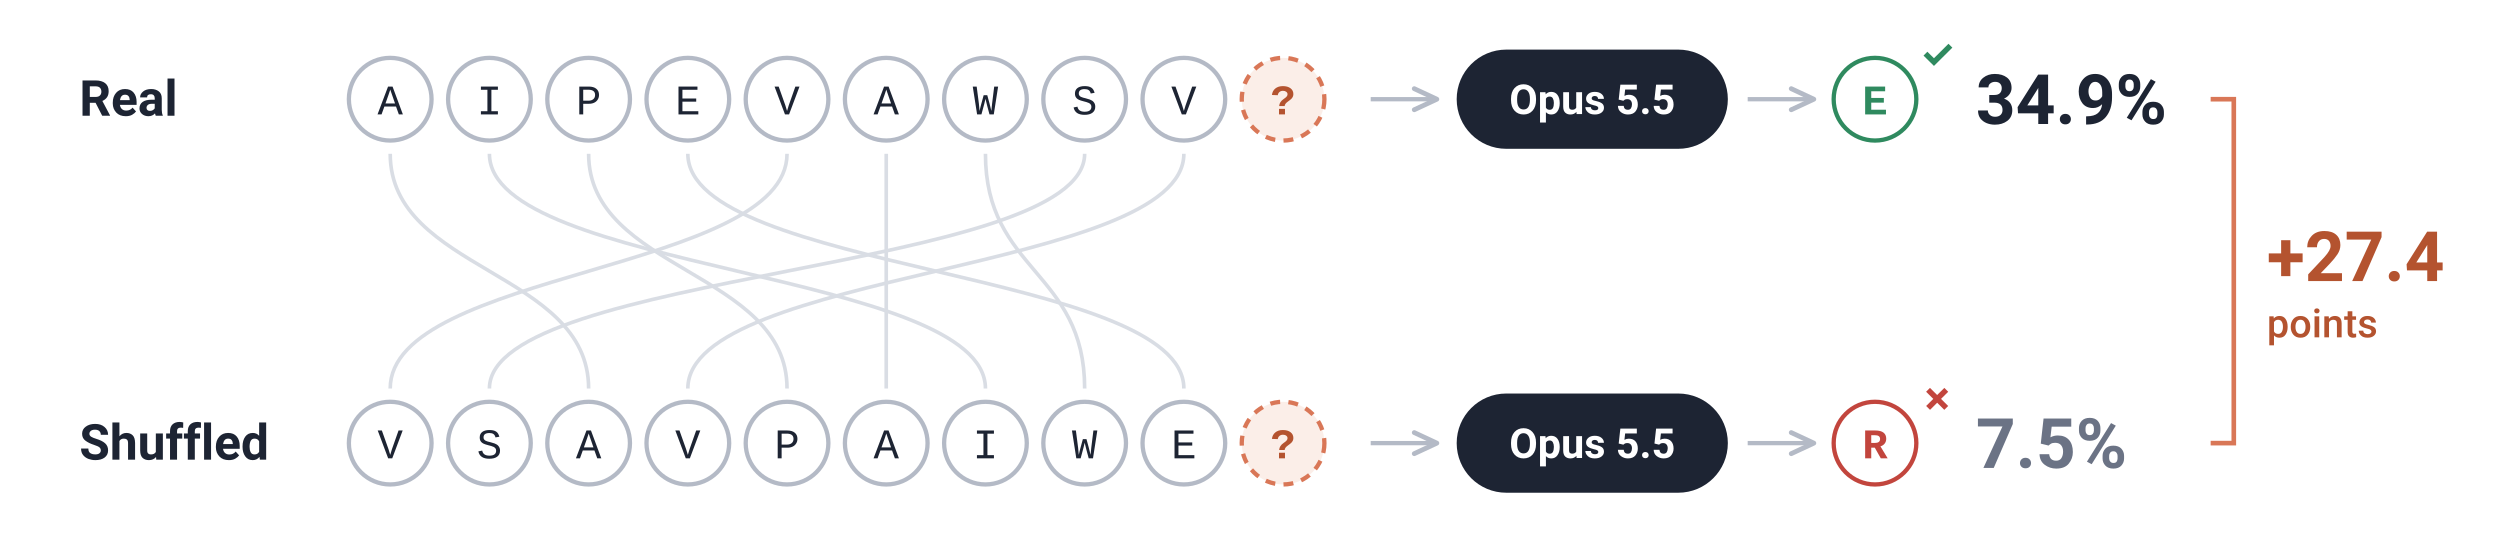
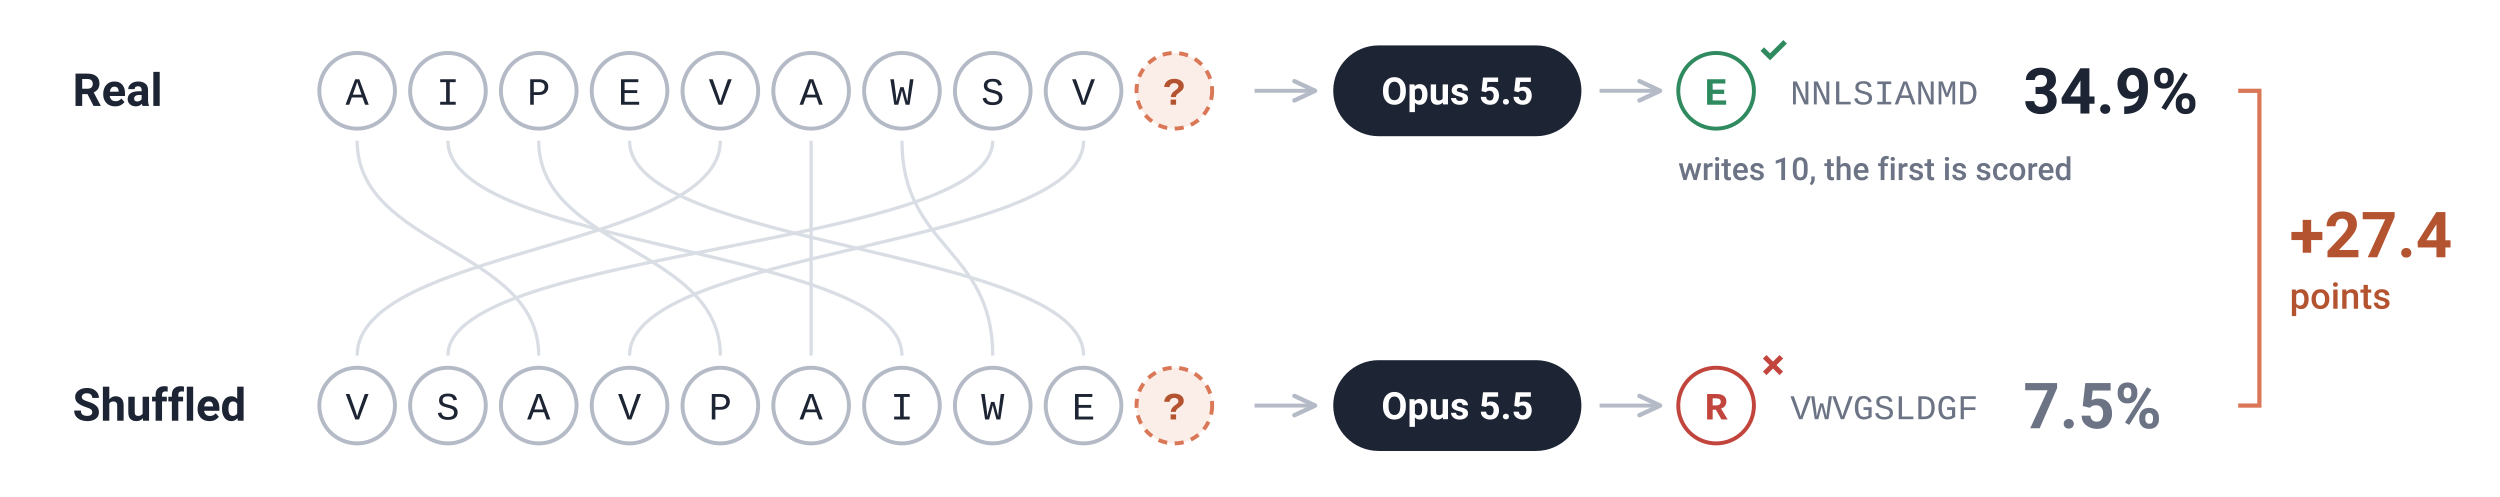
- <svg xmlns="http://www.w3.org/2000/svg" class="bp-figure" viewBox="0 0 756 164" width="756" height="164" role="img" aria-label="Claude Opus 5.5 gets the next amino acid of a real protein right 34.9% of the time, and of the same protein shuffled 7.5% of the time: a gap of 27.4 points." focusable="false">
+ <svg xmlns="http://www.w3.org/2000/svg" class="bp-figure" viewBox="0 0 826 164" width="826" height="164" role="img" aria-label="Claude Opus 5.5 gets the next amino acid of a real protein right 34.9% of the time, and of the same protein shuffled 7.5% of the time: a gap of 27.4 points." focusable="false">
  <defs>
    <marker id="bp-arr" viewBox="0 0 10 10" refX="8.5" refY="5" markerWidth="7" markerHeight="7" orient="auto">
      <path d="M1,1.5 L8.5,5 L1,8.5" style="fill:none;stroke:var(--bp-faint, #b4bac6);stroke-width:1.6;stroke-linecap:round;stroke-linejoin:round" />
    </marker>
  </defs>
  <path d="M238.0,46.5 C238.0,82.0 118.0,82.0 118.0,117.5" style="fill:none;stroke:var(--bp-line, #d9dde4);stroke-width:1.1" />
  <path d="M328.0,46.5 C328.0,82.0 148.0,82.0 148.0,117.5" style="fill:none;stroke:var(--bp-line, #d9dde4);stroke-width:1.1" />
  <path d="M118.0,46.5 C118.0,82.0 178.0,82.0 178.0,117.5" style="fill:none;stroke:var(--bp-line, #d9dde4);stroke-width:1.1" />
  <path d="M358.0,46.5 C358.0,82.0 208.0,82.0 208.0,117.5" style="fill:none;stroke:var(--bp-line, #d9dde4);stroke-width:1.1" />
  <path d="M178.0,46.5 C178.0,82.0 238.0,82.0 238.0,117.5" style="fill:none;stroke:var(--bp-line, #d9dde4);stroke-width:1.1" />
  <path d="M268.0,46.5 C268.0,82.0 268.0,82.0 268.0,117.5" style="fill:none;stroke:var(--bp-line, #d9dde4);stroke-width:1.1" />
  <path d="M148.0,46.5 C148.0,82.0 298.0,82.0 298.0,117.5" style="fill:none;stroke:var(--bp-line, #d9dde4);stroke-width:1.1" />
  <path d="M298.0,46.5 C298.0,82.0 328.0,82.0 328.0,117.5" style="fill:none;stroke:var(--bp-line, #d9dde4);stroke-width:1.1" />
  <path d="M208.0,46.5 C208.0,82.0 358.0,82.0 358.0,117.5" style="fill:none;stroke:var(--bp-line, #d9dde4);stroke-width:1.1" />
  <circle cx="118.0" cy="30" r="12.5" style="fill:var(--bp-bead, #ffffff);stroke:var(--bp-faint, #b4bac6);stroke-width:1.3" />
  <text x="118.0" y="34.6" text-anchor="middle" style="font-family:'SFMono-Regular', Menlo, Consolas, 'Liberation Mono', monospace;font-size:12.8px;font-weight:500;fill:var(--bp-ink, #1d2433)">A</text>
  <circle cx="148.0" cy="30" r="12.5" style="fill:var(--bp-bead, #ffffff);stroke:var(--bp-faint, #b4bac6);stroke-width:1.3" />
  <text x="148.0" y="34.6" text-anchor="middle" style="font-family:'SFMono-Regular', Menlo, Consolas, 'Liberation Mono', monospace;font-size:12.8px;font-weight:500;fill:var(--bp-ink, #1d2433)">I</text>
  <circle cx="178.0" cy="30" r="12.5" style="fill:var(--bp-bead, #ffffff);stroke:var(--bp-faint, #b4bac6);stroke-width:1.3" />
  <text x="178.0" y="34.6" text-anchor="middle" style="font-family:'SFMono-Regular', Menlo, Consolas, 'Liberation Mono', monospace;font-size:12.8px;font-weight:500;fill:var(--bp-ink, #1d2433)">P</text>
  <circle cx="208.0" cy="30" r="12.5" style="fill:var(--bp-bead, #ffffff);stroke:var(--bp-faint, #b4bac6);stroke-width:1.3" />
  <text x="208.0" y="34.6" text-anchor="middle" style="font-family:'SFMono-Regular', Menlo, Consolas, 'Liberation Mono', monospace;font-size:12.8px;font-weight:500;fill:var(--bp-ink, #1d2433)">E</text>
  <circle cx="238.0" cy="30" r="12.5" style="fill:var(--bp-bead, #ffffff);stroke:var(--bp-faint, #b4bac6);stroke-width:1.3" />
  <text x="238.0" y="34.6" text-anchor="middle" style="font-family:'SFMono-Regular', Menlo, Consolas, 'Liberation Mono', monospace;font-size:12.8px;font-weight:500;fill:var(--bp-ink, #1d2433)">V</text>
  <circle cx="268.0" cy="30" r="12.5" style="fill:var(--bp-bead, #ffffff);stroke:var(--bp-faint, #b4bac6);stroke-width:1.3" />
  <text x="268.0" y="34.6" text-anchor="middle" style="font-family:'SFMono-Regular', Menlo, Consolas, 'Liberation Mono', monospace;font-size:12.8px;font-weight:500;fill:var(--bp-ink, #1d2433)">A</text>
  <circle cx="298.0" cy="30" r="12.5" style="fill:var(--bp-bead, #ffffff);stroke:var(--bp-faint, #b4bac6);stroke-width:1.3" />
  <text x="298.0" y="34.6" text-anchor="middle" style="font-family:'SFMono-Regular', Menlo, Consolas, 'Liberation Mono', monospace;font-size:12.8px;font-weight:500;fill:var(--bp-ink, #1d2433)">W</text>
  <circle cx="328.0" cy="30" r="12.5" style="fill:var(--bp-bead, #ffffff);stroke:var(--bp-faint, #b4bac6);stroke-width:1.3" />
  <text x="328.0" y="34.6" text-anchor="middle" style="font-family:'SFMono-Regular', Menlo, Consolas, 'Liberation Mono', monospace;font-size:12.8px;font-weight:500;fill:var(--bp-ink, #1d2433)">S</text>
  <circle cx="358.0" cy="30" r="12.5" style="fill:var(--bp-bead, #ffffff);stroke:var(--bp-faint, #b4bac6);stroke-width:1.3" />
  <text x="358.0" y="34.6" text-anchor="middle" style="font-family:'SFMono-Regular', Menlo, Consolas, 'Liberation Mono', monospace;font-size:12.8px;font-weight:500;fill:var(--bp-ink, #1d2433)">V</text>
  <circle cx="388.0" cy="30" r="12.5" style="fill:var(--bp-accent-soft, #fbeee8);stroke:var(--bp-accent, #d97757);stroke-width:1.3;stroke-dasharray:3 2.5" />
  <text x="388.0" y="34.6" text-anchor="middle" style="font-family:'SFMono-Regular', Menlo, Consolas, 'Liberation Mono', monospace;font-size:12.8px;font-weight:700;fill:var(--bp-accent-text, #b4532f)">?</text>
  <circle cx="118.0" cy="134" r="12.5" style="fill:var(--bp-bead, #ffffff);stroke:var(--bp-faint, #b4bac6);stroke-width:1.3" />
  <text x="118.0" y="138.6" text-anchor="middle" style="font-family:'SFMono-Regular', Menlo, Consolas, 'Liberation Mono', monospace;font-size:12.8px;font-weight:500;fill:var(--bp-ink, #1d2433)">V</text>
  <circle cx="148.0" cy="134" r="12.5" style="fill:var(--bp-bead, #ffffff);stroke:var(--bp-faint, #b4bac6);stroke-width:1.3" />
  <text x="148.0" y="138.6" text-anchor="middle" style="font-family:'SFMono-Regular', Menlo, Consolas, 'Liberation Mono', monospace;font-size:12.8px;font-weight:500;fill:var(--bp-ink, #1d2433)">S</text>
  <circle cx="178.0" cy="134" r="12.5" style="fill:var(--bp-bead, #ffffff);stroke:var(--bp-faint, #b4bac6);stroke-width:1.3" />
  <text x="178.0" y="138.6" text-anchor="middle" style="font-family:'SFMono-Regular', Menlo, Consolas, 'Liberation Mono', monospace;font-size:12.8px;font-weight:500;fill:var(--bp-ink, #1d2433)">A</text>
  <circle cx="208.0" cy="134" r="12.5" style="fill:var(--bp-bead, #ffffff);stroke:var(--bp-faint, #b4bac6);stroke-width:1.3" />
  <text x="208.0" y="138.6" text-anchor="middle" style="font-family:'SFMono-Regular', Menlo, Consolas, 'Liberation Mono', monospace;font-size:12.8px;font-weight:500;fill:var(--bp-ink, #1d2433)">V</text>
  <circle cx="238.0" cy="134" r="12.5" style="fill:var(--bp-bead, #ffffff);stroke:var(--bp-faint, #b4bac6);stroke-width:1.3" />
  <text x="238.0" y="138.6" text-anchor="middle" style="font-family:'SFMono-Regular', Menlo, Consolas, 'Liberation Mono', monospace;font-size:12.8px;font-weight:500;fill:var(--bp-ink, #1d2433)">P</text>
  <circle cx="268.0" cy="134" r="12.5" style="fill:var(--bp-bead, #ffffff);stroke:var(--bp-faint, #b4bac6);stroke-width:1.3" />
  <text x="268.0" y="138.6" text-anchor="middle" style="font-family:'SFMono-Regular', Menlo, Consolas, 'Liberation Mono', monospace;font-size:12.8px;font-weight:500;fill:var(--bp-ink, #1d2433)">A</text>
  <circle cx="298.0" cy="134" r="12.5" style="fill:var(--bp-bead, #ffffff);stroke:var(--bp-faint, #b4bac6);stroke-width:1.3" />
  <text x="298.0" y="138.6" text-anchor="middle" style="font-family:'SFMono-Regular', Menlo, Consolas, 'Liberation Mono', monospace;font-size:12.8px;font-weight:500;fill:var(--bp-ink, #1d2433)">I</text>
  <circle cx="328.0" cy="134" r="12.5" style="fill:var(--bp-bead, #ffffff);stroke:var(--bp-faint, #b4bac6);stroke-width:1.3" />
  <text x="328.0" y="138.6" text-anchor="middle" style="font-family:'SFMono-Regular', Menlo, Consolas, 'Liberation Mono', monospace;font-size:12.8px;font-weight:500;fill:var(--bp-ink, #1d2433)">W</text>
  <circle cx="358.0" cy="134" r="12.5" style="fill:var(--bp-bead, #ffffff);stroke:var(--bp-faint, #b4bac6);stroke-width:1.3" />
  <text x="358.0" y="138.6" text-anchor="middle" style="font-family:'SFMono-Regular', Menlo, Consolas, 'Liberation Mono', monospace;font-size:12.8px;font-weight:500;fill:var(--bp-ink, #1d2433)">E</text>
  <circle cx="388.0" cy="134" r="12.5" style="fill:var(--bp-accent-soft, #fbeee8);stroke:var(--bp-accent, #d97757);stroke-width:1.3;stroke-dasharray:3 2.5" />
  <text x="388.0" y="138.6" text-anchor="middle" style="font-family:'SFMono-Regular', Menlo, Consolas, 'Liberation Mono', monospace;font-size:12.8px;font-weight:700;fill:var(--bp-accent-text, #b4532f)">?</text>
  <text x="24.0" y="35.0" text-anchor="start" style="font-family:-apple-system, BlinkMacSystemFont, 'Segoe UI', Roboto, Helvetica, Arial, sans-serif;font-size:15px;font-weight:650;fill:var(--bp-ink, #1d2433)">Real</text>
  <text x="24.0" y="139.0" text-anchor="start" style="font-family:-apple-system, BlinkMacSystemFont, 'Segoe UI', Roboto, Helvetica, Arial, sans-serif;font-size:15px;font-weight:650;fill:var(--bp-ink, #1d2433)">Shuffled</text>
  <path d="M414.5,30 H434.5" style="fill:none;stroke:var(--bp-faint, #b4bac6);stroke-width:1.3" marker-end="url(#bp-arr)" />
  <rect x="440.5" y="15" width="82" height="30" rx="15" style="fill:var(--bp-chip, #1d2433)" />
  <text x="481.5" y="34.5" text-anchor="middle" style="font-family:-apple-system, BlinkMacSystemFont, 'Segoe UI', Roboto, Helvetica, Arial, sans-serif;font-size:12.5px;font-weight:600;fill:var(--bp-chip-text, #ffffff)">Opus 5.5</text>
  <path d="M528.5,30 H548.5" style="fill:none;stroke:var(--bp-faint, #b4bac6);stroke-width:1.3" marker-end="url(#bp-arr)" />
  <circle cx="567.0" cy="30" r="12.5" style="fill:var(--bp-bead, #ffffff);stroke:var(--bp-good, #2f8a5f);stroke-width:1.3" />
  <text x="567.0" y="34.6" text-anchor="middle" style="font-family:'SFMono-Regular', Menlo, Consolas, 'Liberation Mono', monospace;font-size:12.8px;font-weight:700;fill:var(--bp-good, #2f8a5f)">E</text>
  <text x="580.5" y="20.5" text-anchor="start" style="font-family:-apple-system, BlinkMacSystemFont, 'Segoe UI', Roboto, Helvetica, Arial, sans-serif;font-size:12px;font-weight:700;fill:var(--bp-good, #2f8a5f)">✓</text>
-   <text x="597.5" y="37.5" text-anchor="start" style="font-family:-apple-system, BlinkMacSystemFont, 'Segoe UI', Roboto, Helvetica, Arial, sans-serif;font-size:21px;font-weight:700;fill:var(--bp-ink, #1d2433)">34.9%</text>
+   <text x="591.5" y="34.5" text-anchor="start" style="font-family:'SFMono-Regular', Menlo, Consolas, 'Liberation Mono', monospace;font-size:11.5px;font-weight:400;fill:var(--bp-muted, #6b7385)">NNLSIANMD</text>
+   <text x="668.5" y="37.5" text-anchor="start" style="font-family:-apple-system, BlinkMacSystemFont, 'Segoe UI', Roboto, Helvetica, Arial, sans-serif;font-size:21px;font-weight:700;fill:var(--bp-ink, #1d2433)">34.9%</text>
+   <text x="554.5" y="59.5" text-anchor="start" style="font-family:-apple-system, BlinkMacSystemFont, 'Segoe UI', Roboto, Helvetica, Arial, sans-serif;font-size:10.5px;font-weight:500;fill:var(--bp-muted, #6b7385)">writes 10, the first is scored</text>
  <path d="M414.5,134 H434.5" style="fill:none;stroke:var(--bp-faint, #b4bac6);stroke-width:1.3" marker-end="url(#bp-arr)" />
  <rect x="440.5" y="119" width="82" height="30" rx="15" style="fill:var(--bp-chip, #1d2433)" />
  <text x="481.5" y="138.5" text-anchor="middle" style="font-family:-apple-system, BlinkMacSystemFont, 'Segoe UI', Roboto, Helvetica, Arial, sans-serif;font-size:12.5px;font-weight:600;fill:var(--bp-chip-text, #ffffff)">Opus 5.5</text>
  <path d="M528.5,134 H548.5" style="fill:none;stroke:var(--bp-faint, #b4bac6);stroke-width:1.3" marker-end="url(#bp-arr)" />
  <circle cx="567.0" cy="134" r="12.5" style="fill:var(--bp-bead, #ffffff);stroke:var(--bp-bad, #c2453d);stroke-width:1.3" />
  <text x="567.0" y="138.6" text-anchor="middle" style="font-family:'SFMono-Regular', Menlo, Consolas, 'Liberation Mono', monospace;font-size:12.8px;font-weight:700;fill:var(--bp-bad, #c2453d)">R</text>
  <text x="580.5" y="124.5" text-anchor="start" style="font-family:-apple-system, BlinkMacSystemFont, 'Segoe UI', Roboto, Helvetica, Arial, sans-serif;font-size:12px;font-weight:700;fill:var(--bp-bad, #c2453d)">✗</text>
-   <text x="597.5" y="141.5" text-anchor="start" style="font-family:-apple-system, BlinkMacSystemFont, 'Segoe UI', Roboto, Helvetica, Arial, sans-serif;font-size:21px;font-weight:700;fill:var(--bp-muted, #6b7385)">7.5%</text>
-   <path d="M668.5,30 H675.5 V134 H668.5" style="fill:none;stroke:var(--bp-accent, #d97757);stroke-width:1.4" />
-   <text x="685.5" y="85.0" text-anchor="start" style="font-family:-apple-system, BlinkMacSystemFont, 'Segoe UI', Roboto, Helvetica, Arial, sans-serif;font-size:21px;font-weight:700;fill:var(--bp-accent-text, #b4532f)">+27.4</text>
-   <text x="685.5" y="102.0" text-anchor="start" style="font-family:-apple-system, BlinkMacSystemFont, 'Segoe UI', Roboto, Helvetica, Arial, sans-serif;font-size:12px;font-weight:500;fill:var(--bp-accent-text, #b4532f)">points</text>
+   <text x="591.5" y="138.5" text-anchor="start" style="font-family:'SFMono-Regular', Menlo, Consolas, 'Liberation Mono', monospace;font-size:11.5px;font-weight:400;fill:var(--bp-muted, #6b7385)">VWVGSLDGF</text>
+   <text x="668.5" y="141.5" text-anchor="start" style="font-family:-apple-system, BlinkMacSystemFont, 'Segoe UI', Roboto, Helvetica, Arial, sans-serif;font-size:21px;font-weight:700;fill:var(--bp-muted, #6b7385)">7.5%</text>
+   <path d="M739.5,30 H746.5 V134 H739.5" style="fill:none;stroke:var(--bp-accent, #d97757);stroke-width:1.4" />
+   <text x="756.5" y="85.0" text-anchor="start" style="font-family:-apple-system, BlinkMacSystemFont, 'Segoe UI', Roboto, Helvetica, Arial, sans-serif;font-size:21px;font-weight:700;fill:var(--bp-accent-text, #b4532f)">+27.4</text>
+   <text x="756.5" y="102.0" text-anchor="start" style="font-family:-apple-system, BlinkMacSystemFont, 'Segoe UI', Roboto, Helvetica, Arial, sans-serif;font-size:12px;font-weight:500;fill:var(--bp-accent-text, #b4532f)">points</text>
</svg>
